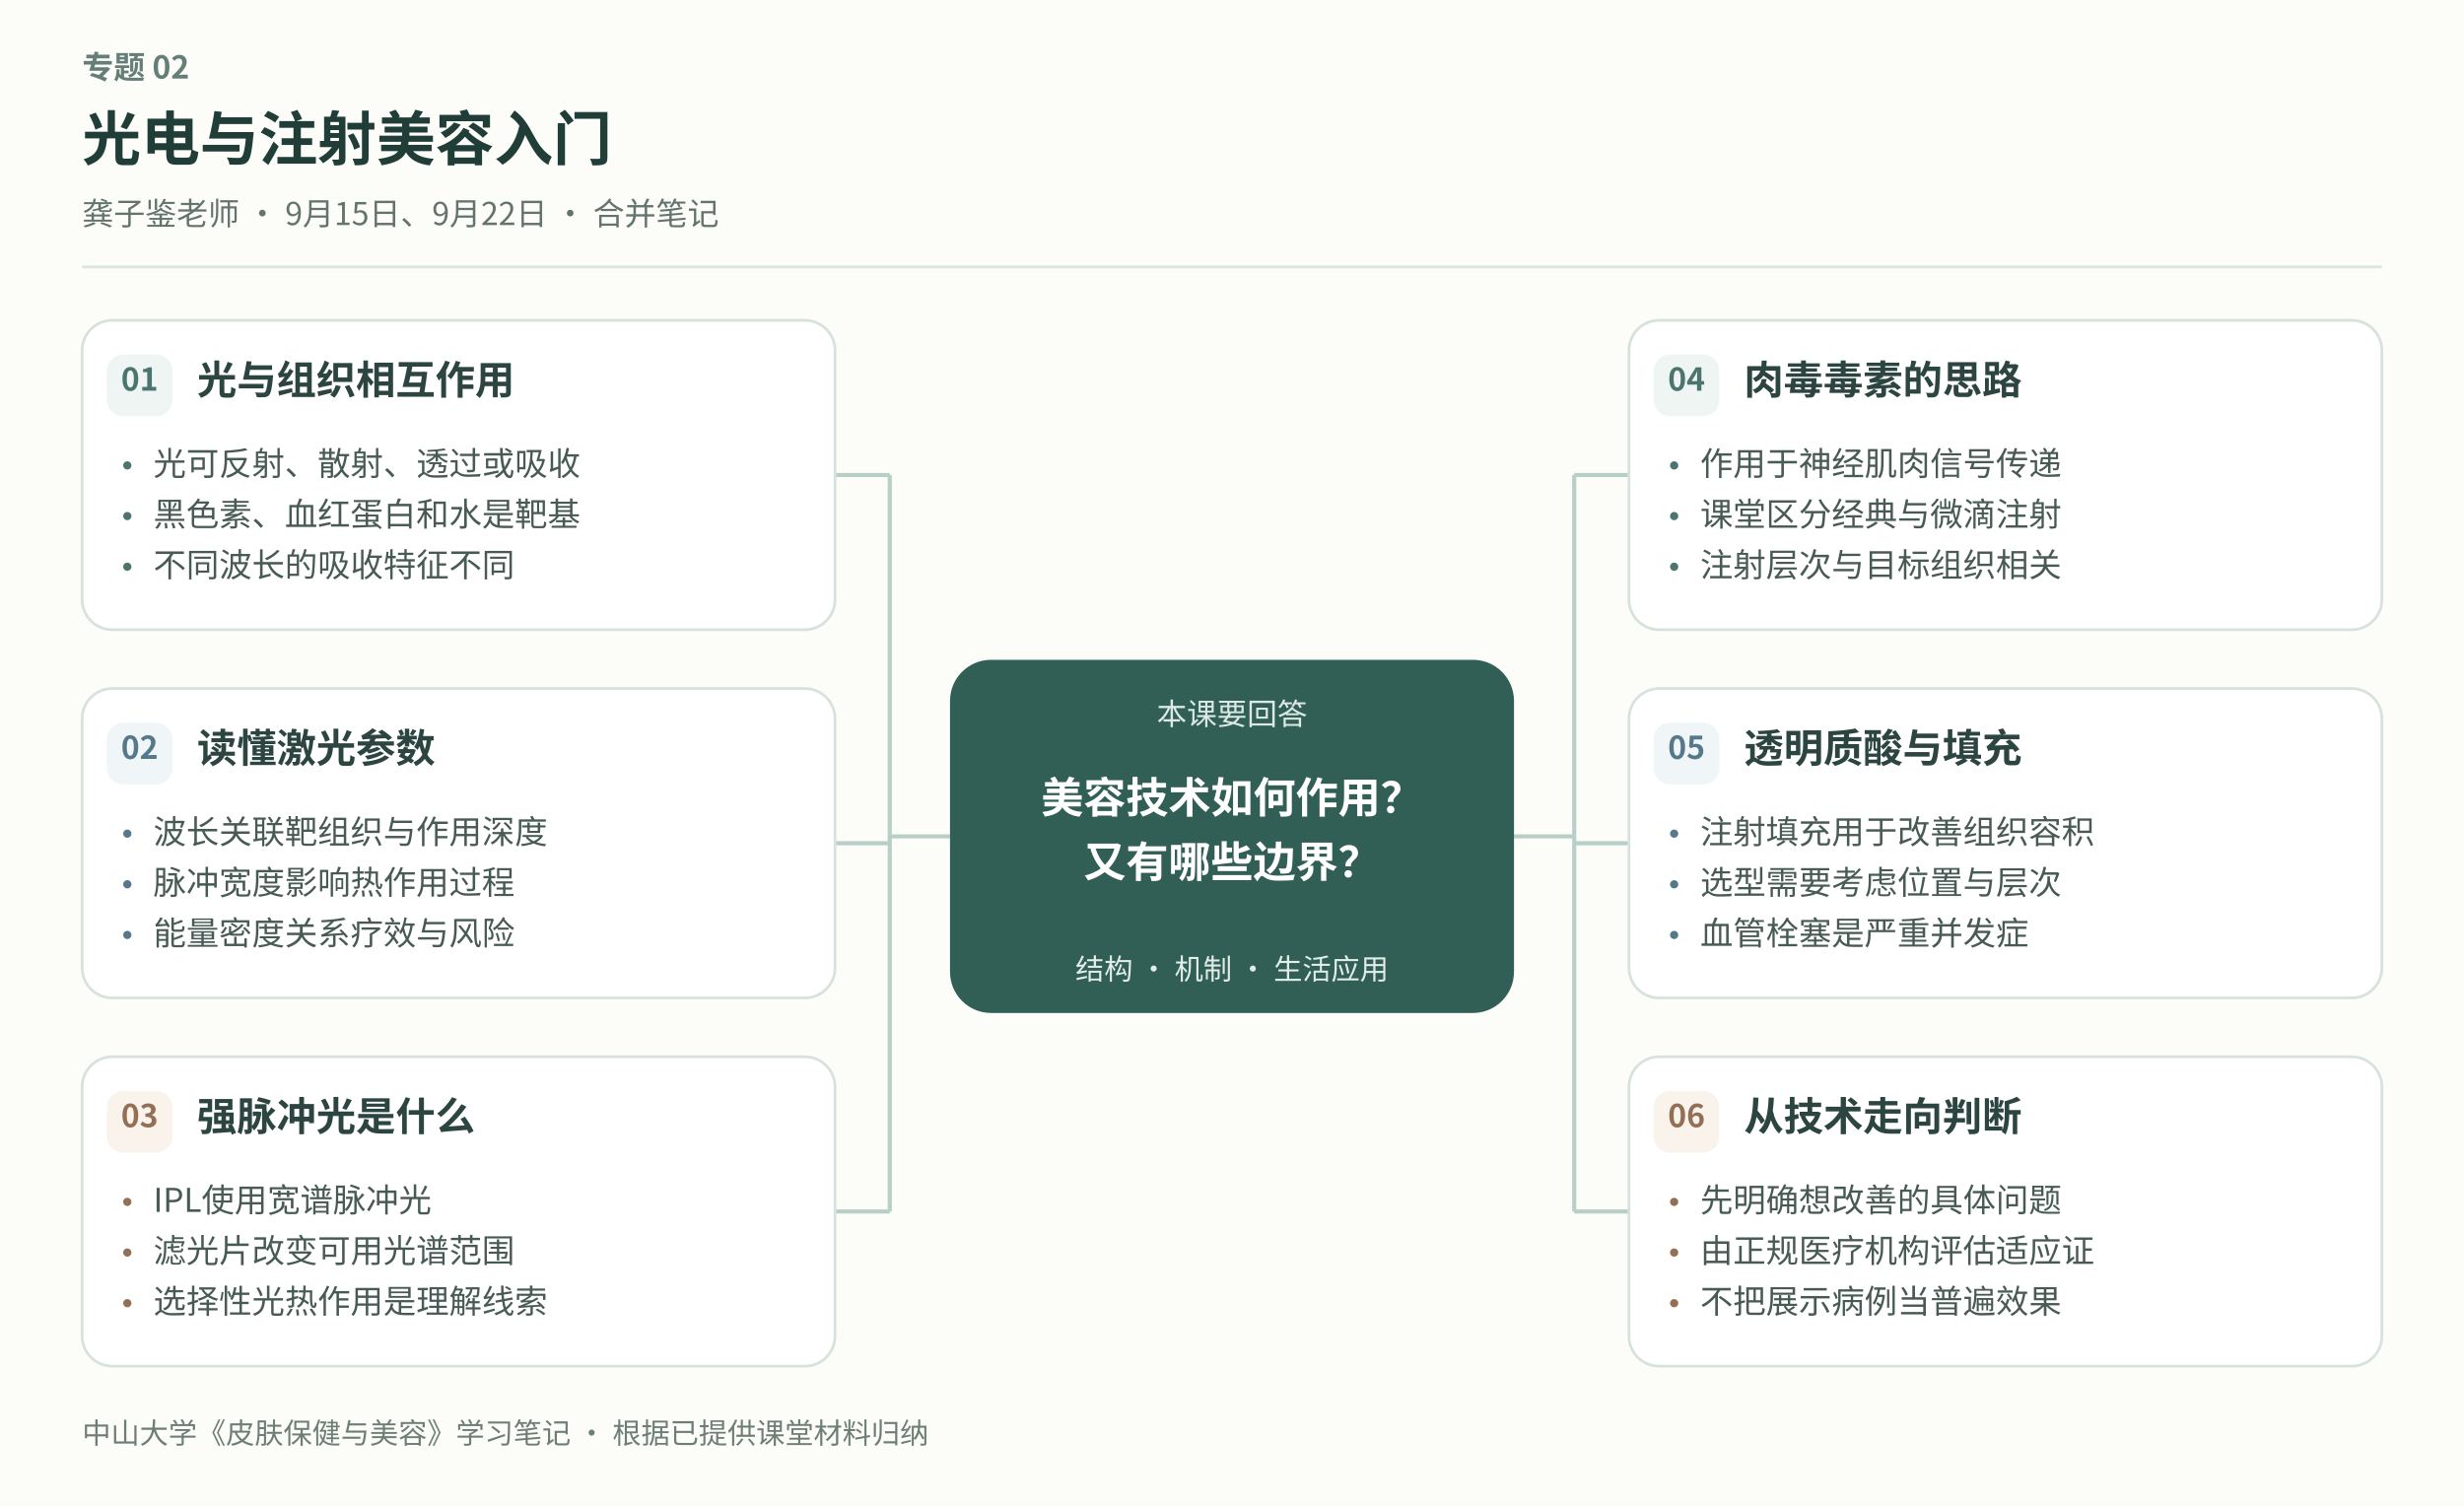
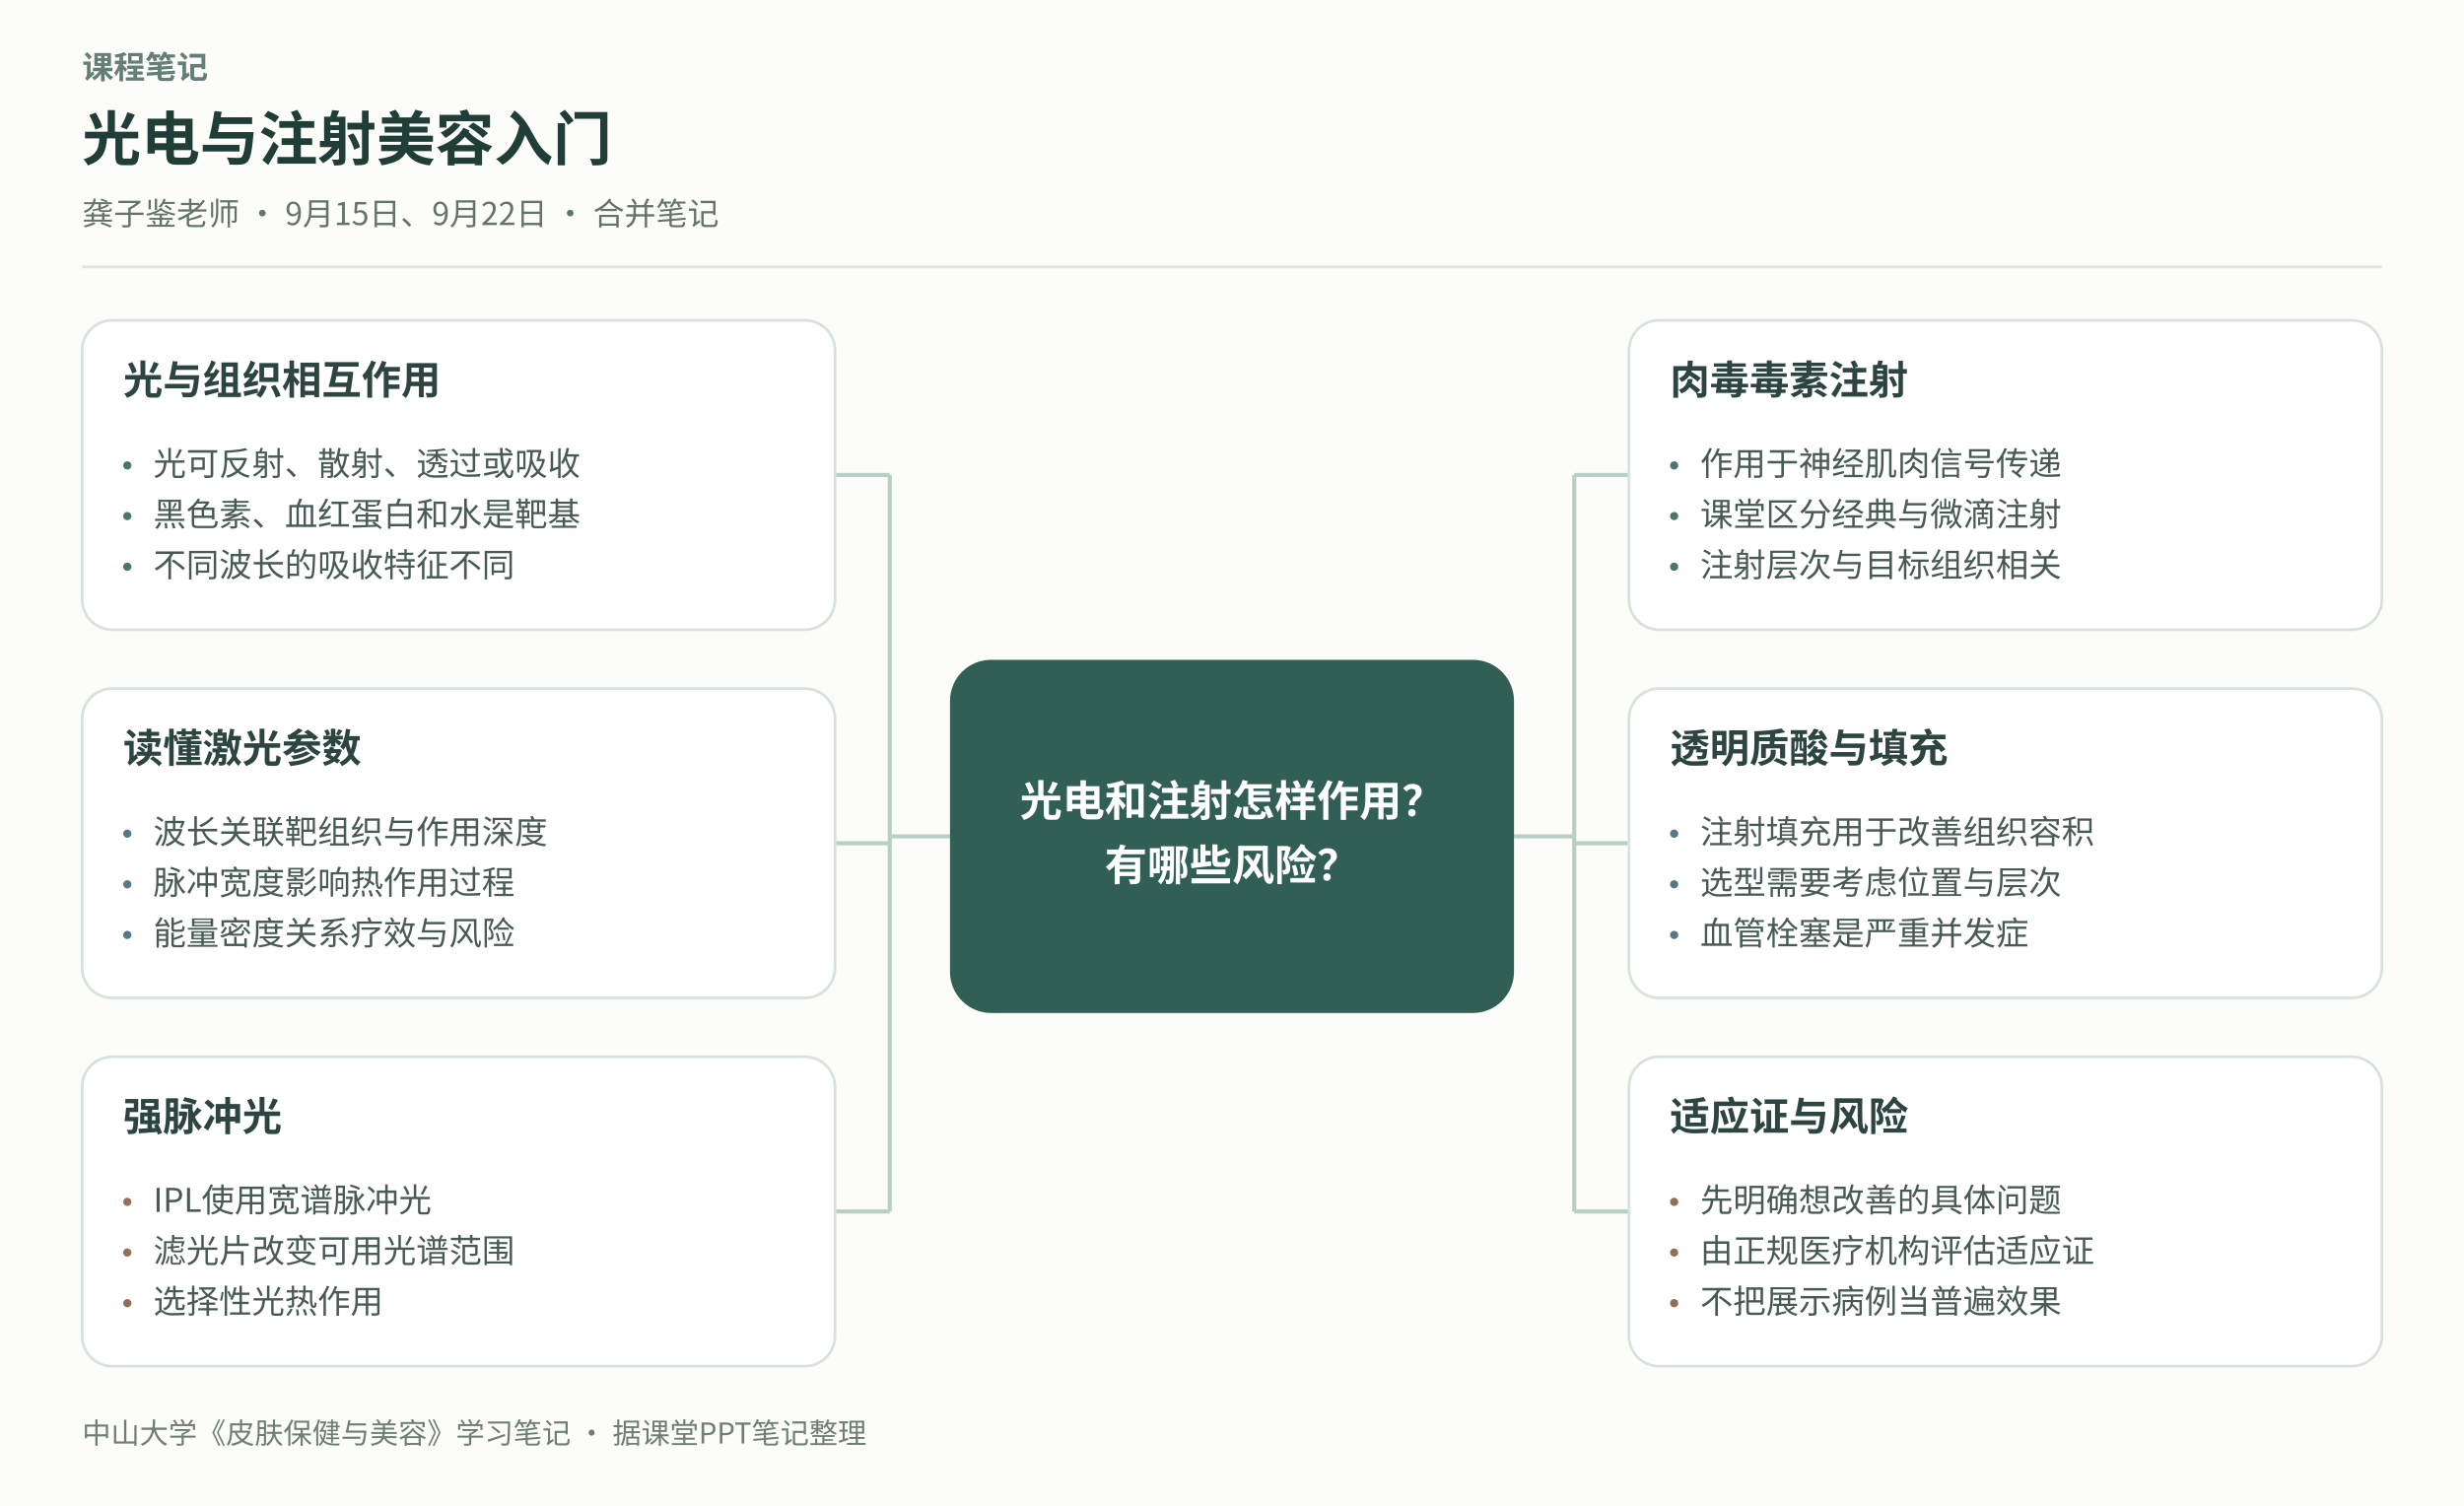
<svg xmlns="http://www.w3.org/2000/svg" width="1800px" height="1100px" viewBox="0 0 1800 1100" role="img" aria-labelledby="title desc">
  <rect width="1800" height="1100" fill="#FCFCF9" />
-   <text x="60" y="57.39" font-family="Microsoft YaHei, PingFang SC, Noto Sans CJK SC, sans-serif" font-size="23px" font-weight="700" fill="#657E78" text-anchor="start">专题 02</text>
+   <text x="60" y="57.39" font-family="Microsoft YaHei, PingFang SC, Noto Sans CJK SC, sans-serif" font-size="23px" font-weight="700" fill="#657E78" text-anchor="start">课程笔记</text>
  <text x="60" y="116.99" font-family="Microsoft YaHei, PingFang SC, Noto Sans CJK SC, sans-serif" font-size="43px" font-weight="700" fill="#203D37" text-anchor="start">光电与注射美容入门</text>
  <text x="60" y="164.39" font-family="Microsoft YaHei, PingFang SC, Noto Sans CJK SC, sans-serif" font-size="23px" font-weight="400" fill="#64736E" text-anchor="start">龚子鉴老师 · 9月15日、9月22日 · 合并笔记</text>
  <line x1="60" y1="195" x2="1740" y2="195" stroke="#DDE5DF" stroke-width="2" />
  <polyline points="694,611.0 650,611.0" fill="none" stroke="#B8CFC7" stroke-width="3" stroke-linejoin="round" />
  <polyline points="650,347.0 650,885.0" fill="none" stroke="#B8CFC7" stroke-width="3" stroke-linejoin="round" />
  <polyline points="650,347.0 610,347.0" fill="none" stroke="#B8CFC7" stroke-width="3" stroke-linejoin="round" />
  <polyline points="650,616.0 610,616.0" fill="none" stroke="#B8CFC7" stroke-width="3" stroke-linejoin="round" />
  <polyline points="650,885.0 610,885.0" fill="none" stroke="#B8CFC7" stroke-width="3" stroke-linejoin="round" />
  <polyline points="1106,611.0 1150,611.0" fill="none" stroke="#B8CFC7" stroke-width="3" stroke-linejoin="round" />
  <polyline points="1150,347.0 1150,885.0" fill="none" stroke="#B8CFC7" stroke-width="3" stroke-linejoin="round" />
  <polyline points="1150,347.0 1190,347.0" fill="none" stroke="#B8CFC7" stroke-width="3" stroke-linejoin="round" />
  <polyline points="1150,616.0 1190,616.0" fill="none" stroke="#B8CFC7" stroke-width="3" stroke-linejoin="round" />
  <polyline points="1150,885.0 1190,885.0" fill="none" stroke="#B8CFC7" stroke-width="3" stroke-linejoin="round" />
  <rect x="694" y="482" width="412" height="258" rx="30" fill="#315F56" />
-   <text x="900.0" y="529.46" font-family="Microsoft YaHei, PingFang SC, Noto Sans CJK SC, sans-serif" font-size="22px" font-weight="400" fill="#DCE9E4" text-anchor="middle">本课要回答</text>
-   <text x="900.0" y="593.83" font-family="Microsoft YaHei, PingFang SC, Noto Sans CJK SC, sans-serif" font-size="31px" font-weight="700" fill="#FFFFFF" text-anchor="middle">美容技术如何作用？</text>
-   <text x="900.0" y="640.83" font-family="Microsoft YaHei, PingFang SC, Noto Sans CJK SC, sans-serif" font-size="31px" font-weight="700" fill="#FFFFFF" text-anchor="middle">又有哪些边界？</text>
-   <text x="900.0" y="715.53" font-family="Microsoft YaHei, PingFang SC, Noto Sans CJK SC, sans-serif" font-size="21px" font-weight="400" fill="#E1EDE8" text-anchor="middle">结构 · 机制 · 生活应用</text>
+   <text x="900.0" y="596.18" font-family="Microsoft YaHei, PingFang SC, Noto Sans CJK SC, sans-serif" font-size="31px" font-weight="700" fill="#FFFFFF" text-anchor="middle">光电和注射怎样作用？</text>
+   <text x="900.0" y="643.18" font-family="Microsoft YaHei, PingFang SC, Noto Sans CJK SC, sans-serif" font-size="31px" font-weight="700" fill="#FFFFFF" text-anchor="middle">有哪些风险？</text>
  <g id="branch-1">
    <rect x="60" y="234" width="550" height="226" rx="22" fill="#FFFFFF" stroke="#D8E2DD" stroke-width="2" />
-     <rect x="78" y="259" width="48" height="45" rx="12" fill="#EFF5F2" />
-     <text x="102" y="285.39" font-family="Microsoft YaHei, PingFang SC, Noto Sans CJK SC, sans-serif" font-size="23px" font-weight="700" fill="#4B756E" text-anchor="middle">01</text>
-     <text x="144" y="287.97" font-family="Microsoft YaHei, PingFang SC, Noto Sans CJK SC, sans-serif" font-size="29px" font-weight="700" fill="#2D4540" text-anchor="start">光与组织相互作用</text>
+     <text x="90" y="287.97" font-family="Microsoft YaHei, PingFang SC, Noto Sans CJK SC, sans-serif" font-size="29px" font-weight="700" fill="#2D4540" text-anchor="start">光与组织相互作用</text>
    <circle cx="93" cy="340" r="3" fill="#4B756E" />
    <text x="112" y="347.32" font-family="Microsoft YaHei, PingFang SC, Noto Sans CJK SC, sans-serif" font-size="24px" font-weight="400" fill="#485A55" text-anchor="start">光可反射、散射、透过或吸收</text>
    <circle cx="93" cy="377" r="3" fill="#4B756E" />
    <text x="112" y="384.32" font-family="Microsoft YaHei, PingFang SC, Noto Sans CJK SC, sans-serif" font-size="24px" font-weight="400" fill="#485A55" text-anchor="start">黑色素、血红蛋白和水是靶基</text>
    <circle cx="93" cy="414" r="3" fill="#4B756E" />
    <text x="112" y="421.32" font-family="Microsoft YaHei, PingFang SC, Noto Sans CJK SC, sans-serif" font-size="24px" font-weight="400" fill="#485A55" text-anchor="start">不同波长的吸收特征不同</text>
  </g>
  <g id="branch-2">
    <rect x="60" y="503" width="550" height="226" rx="22" fill="#FFFFFF" stroke="#D8E2DD" stroke-width="2" />
-     <rect x="78" y="528" width="48" height="45" rx="12" fill="#F0F5F7" />
-     <text x="102" y="554.39" font-family="Microsoft YaHei, PingFang SC, Noto Sans CJK SC, sans-serif" font-size="23px" font-weight="700" fill="#55798A" text-anchor="middle">02</text>
-     <text x="144" y="556.97" font-family="Microsoft YaHei, PingFang SC, Noto Sans CJK SC, sans-serif" font-size="29px" font-weight="700" fill="#2D4540" text-anchor="start">读懂激光参数</text>
+     <text x="90" y="556.97" font-family="Microsoft YaHei, PingFang SC, Noto Sans CJK SC, sans-serif" font-size="29px" font-weight="700" fill="#2D4540" text-anchor="start">读懂激光参数</text>
    <circle cx="93" cy="609" r="3" fill="#55798A" />
    <text x="112" y="616.32" font-family="Microsoft YaHei, PingFang SC, Noto Sans CJK SC, sans-serif" font-size="24px" font-weight="400" fill="#485A55" text-anchor="start">波长关联靶组织与作用深度</text>
    <circle cx="93" cy="646" r="3" fill="#55798A" />
    <text x="112" y="653.32" font-family="Microsoft YaHei, PingFang SC, Noto Sans CJK SC, sans-serif" font-size="24px" font-weight="400" fill="#485A55" text-anchor="start">脉冲宽度影响热作用过程</text>
    <circle cx="93" cy="683" r="3" fill="#55798A" />
    <text x="112" y="690.32" font-family="Microsoft YaHei, PingFang SC, Noto Sans CJK SC, sans-serif" font-size="24px" font-weight="400" fill="#485A55" text-anchor="start">能量密度关系疗效与风险</text>
  </g>
  <g id="branch-3">
    <rect x="60" y="772" width="550" height="226" rx="22" fill="#FFFFFF" stroke="#D8E2DD" stroke-width="2" />
-     <rect x="78" y="797" width="48" height="45" rx="12" fill="#FAF3EC" />
-     <text x="102" y="823.39" font-family="Microsoft YaHei, PingFang SC, Noto Sans CJK SC, sans-serif" font-size="23px" font-weight="700" fill="#936F56" text-anchor="middle">03</text>
-     <text x="144" y="825.97" font-family="Microsoft YaHei, PingFang SC, Noto Sans CJK SC, sans-serif" font-size="29px" font-weight="700" fill="#2D4540" text-anchor="start">强脉冲光是什么</text>
+     <text x="90" y="825.97" font-family="Microsoft YaHei, PingFang SC, Noto Sans CJK SC, sans-serif" font-size="29px" font-weight="700" fill="#2D4540" text-anchor="start">强脉冲光</text>
    <circle cx="93" cy="878" r="3" fill="#936F56" />
    <text x="112" y="885.32" font-family="Microsoft YaHei, PingFang SC, Noto Sans CJK SC, sans-serif" font-size="24px" font-weight="400" fill="#485A55" text-anchor="start">IPL使用宽谱脉冲光</text>
    <circle cx="93" cy="915" r="3" fill="#936F56" />
    <text x="112" y="922.32" font-family="Microsoft YaHei, PingFang SC, Noto Sans CJK SC, sans-serif" font-size="24px" font-weight="400" fill="#485A55" text-anchor="start">滤光片改变可用光谱范围</text>
    <circle cx="93" cy="952" r="3" fill="#936F56" />
-     <text x="112" y="959.32" font-family="Microsoft YaHei, PingFang SC, Noto Sans CJK SC, sans-serif" font-size="24px" font-weight="400" fill="#485A55" text-anchor="start">选择性光热作用是理解线索</text>
+     <text x="112" y="959.32" font-family="Microsoft YaHei, PingFang SC, Noto Sans CJK SC, sans-serif" font-size="24px" font-weight="400" fill="#485A55" text-anchor="start">选择性光热作用</text>
  </g>
  <g id="branch-4">
    <rect x="1190" y="234" width="550" height="226" rx="22" fill="#FFFFFF" stroke="#D8E2DD" stroke-width="2" />
-     <rect x="1208" y="259" width="48" height="45" rx="12" fill="#EFF5F2" />
-     <text x="1232" y="285.39" font-family="Microsoft YaHei, PingFang SC, Noto Sans CJK SC, sans-serif" font-size="23px" font-weight="700" fill="#4B756E" text-anchor="middle">04</text>
-     <text x="1274" y="287.97" font-family="Microsoft YaHei, PingFang SC, Noto Sans CJK SC, sans-serif" font-size="29px" font-weight="700" fill="#2D4540" text-anchor="start">肉毒毒素的思路</text>
+     <text x="1220" y="287.97" font-family="Microsoft YaHei, PingFang SC, Noto Sans CJK SC, sans-serif" font-size="29px" font-weight="700" fill="#2D4540" text-anchor="start">肉毒毒素注射</text>
    <circle cx="1223" cy="340" r="3" fill="#4B756E" />
    <text x="1242" y="347.32" font-family="Microsoft YaHei, PingFang SC, Noto Sans CJK SC, sans-serif" font-size="24px" font-weight="400" fill="#485A55" text-anchor="start">作用于神经肌肉信号传递</text>
    <circle cx="1223" cy="377" r="3" fill="#4B756E" />
    <text x="1242" y="384.32" font-family="Microsoft YaHei, PingFang SC, Noto Sans CJK SC, sans-serif" font-size="24px" font-weight="400" fill="#485A55" text-anchor="start">课堂区分经典与微滴注射</text>
    <circle cx="1223" cy="414" r="3" fill="#4B756E" />
    <text x="1242" y="421.32" font-family="Microsoft YaHei, PingFang SC, Noto Sans CJK SC, sans-serif" font-size="24px" font-weight="400" fill="#485A55" text-anchor="start">注射层次与目标组织相关</text>
  </g>
  <g id="branch-5">
    <rect x="1190" y="503" width="550" height="226" rx="22" fill="#FFFFFF" stroke="#D8E2DD" stroke-width="2" />
-     <rect x="1208" y="528" width="48" height="45" rx="12" fill="#F0F5F7" />
-     <text x="1232" y="554.39" font-family="Microsoft YaHei, PingFang SC, Noto Sans CJK SC, sans-serif" font-size="23px" font-weight="700" fill="#55798A" text-anchor="middle">05</text>
-     <text x="1274" y="556.97" font-family="Microsoft YaHei, PingFang SC, Noto Sans CJK SC, sans-serif" font-size="29px" font-weight="700" fill="#2D4540" text-anchor="start">透明质酸与填充</text>
+     <text x="1220" y="556.97" font-family="Microsoft YaHei, PingFang SC, Noto Sans CJK SC, sans-serif" font-size="29px" font-weight="700" fill="#2D4540" text-anchor="start">透明质酸与填充</text>
    <circle cx="1223" cy="609" r="3" fill="#55798A" />
    <text x="1242" y="616.32" font-family="Microsoft YaHei, PingFang SC, Noto Sans CJK SC, sans-serif" font-size="24px" font-weight="400" fill="#485A55" text-anchor="start">注射填充用于改善组织容积</text>
    <circle cx="1223" cy="646" r="3" fill="#55798A" />
    <text x="1242" y="653.32" font-family="Microsoft YaHei, PingFang SC, Noto Sans CJK SC, sans-serif" font-size="24px" font-weight="400" fill="#485A55" text-anchor="start">选型需要考虑位置与层次</text>
    <circle cx="1223" cy="683" r="3" fill="#55798A" />
    <text x="1242" y="690.32" font-family="Microsoft YaHei, PingFang SC, Noto Sans CJK SC, sans-serif" font-size="24px" font-weight="400" fill="#485A55" text-anchor="start">血管栓塞是严重并发症</text>
  </g>
  <g id="branch-6">
    <rect x="1190" y="772" width="550" height="226" rx="22" fill="#FFFFFF" stroke="#D8E2DD" stroke-width="2" />
-     <rect x="1208" y="797" width="48" height="45" rx="12" fill="#FAF3EC" />
-     <text x="1232" y="823.39" font-family="Microsoft YaHei, PingFang SC, Noto Sans CJK SC, sans-serif" font-size="23px" font-weight="700" fill="#936F56" text-anchor="middle">06</text>
-     <text x="1274" y="825.97" font-family="Microsoft YaHei, PingFang SC, Noto Sans CJK SC, sans-serif" font-size="29px" font-weight="700" fill="#2D4540" text-anchor="start">从技术走向判断</text>
+     <text x="1220" y="825.97" font-family="Microsoft YaHei, PingFang SC, Noto Sans CJK SC, sans-serif" font-size="29px" font-weight="700" fill="#2D4540" text-anchor="start">适应证与风险</text>
    <circle cx="1223" cy="878" r="3" fill="#936F56" />
    <text x="1242" y="885.32" font-family="Microsoft YaHei, PingFang SC, Noto Sans CJK SC, sans-serif" font-size="24px" font-weight="400" fill="#485A55" text-anchor="start">先明确想改善的具体问题</text>
    <circle cx="1223" cy="915" r="3" fill="#936F56" />
    <text x="1242" y="922.32" font-family="Microsoft YaHei, PingFang SC, Noto Sans CJK SC, sans-serif" font-size="24px" font-weight="400" fill="#485A55" text-anchor="start">由正规医疗机构评估适应证</text>
    <circle cx="1223" cy="952" r="3" fill="#936F56" />
    <text x="1242" y="959.32" font-family="Microsoft YaHei, PingFang SC, Noto Sans CJK SC, sans-serif" font-size="24px" font-weight="400" fill="#485A55" text-anchor="start">不把展示病例当普遍效果</text>
  </g>
-   <text x="60" y="1054.53" font-family="Microsoft YaHei, PingFang SC, Noto Sans CJK SC, sans-serif" font-size="21px" font-weight="400" fill="#6E7E77" text-anchor="start">中山大学《皮肤保健与美容》学习笔记 · 根据已提供课堂材料归纳</text>
+   <text x="60" y="1054.53" font-family="Microsoft YaHei, PingFang SC, Noto Sans CJK SC, sans-serif" font-size="21px" font-weight="400" fill="#6E7E77" text-anchor="start">中山大学《皮肤保健与美容》学习笔记 · 据课堂PPT笔记整理</text>
</svg>
